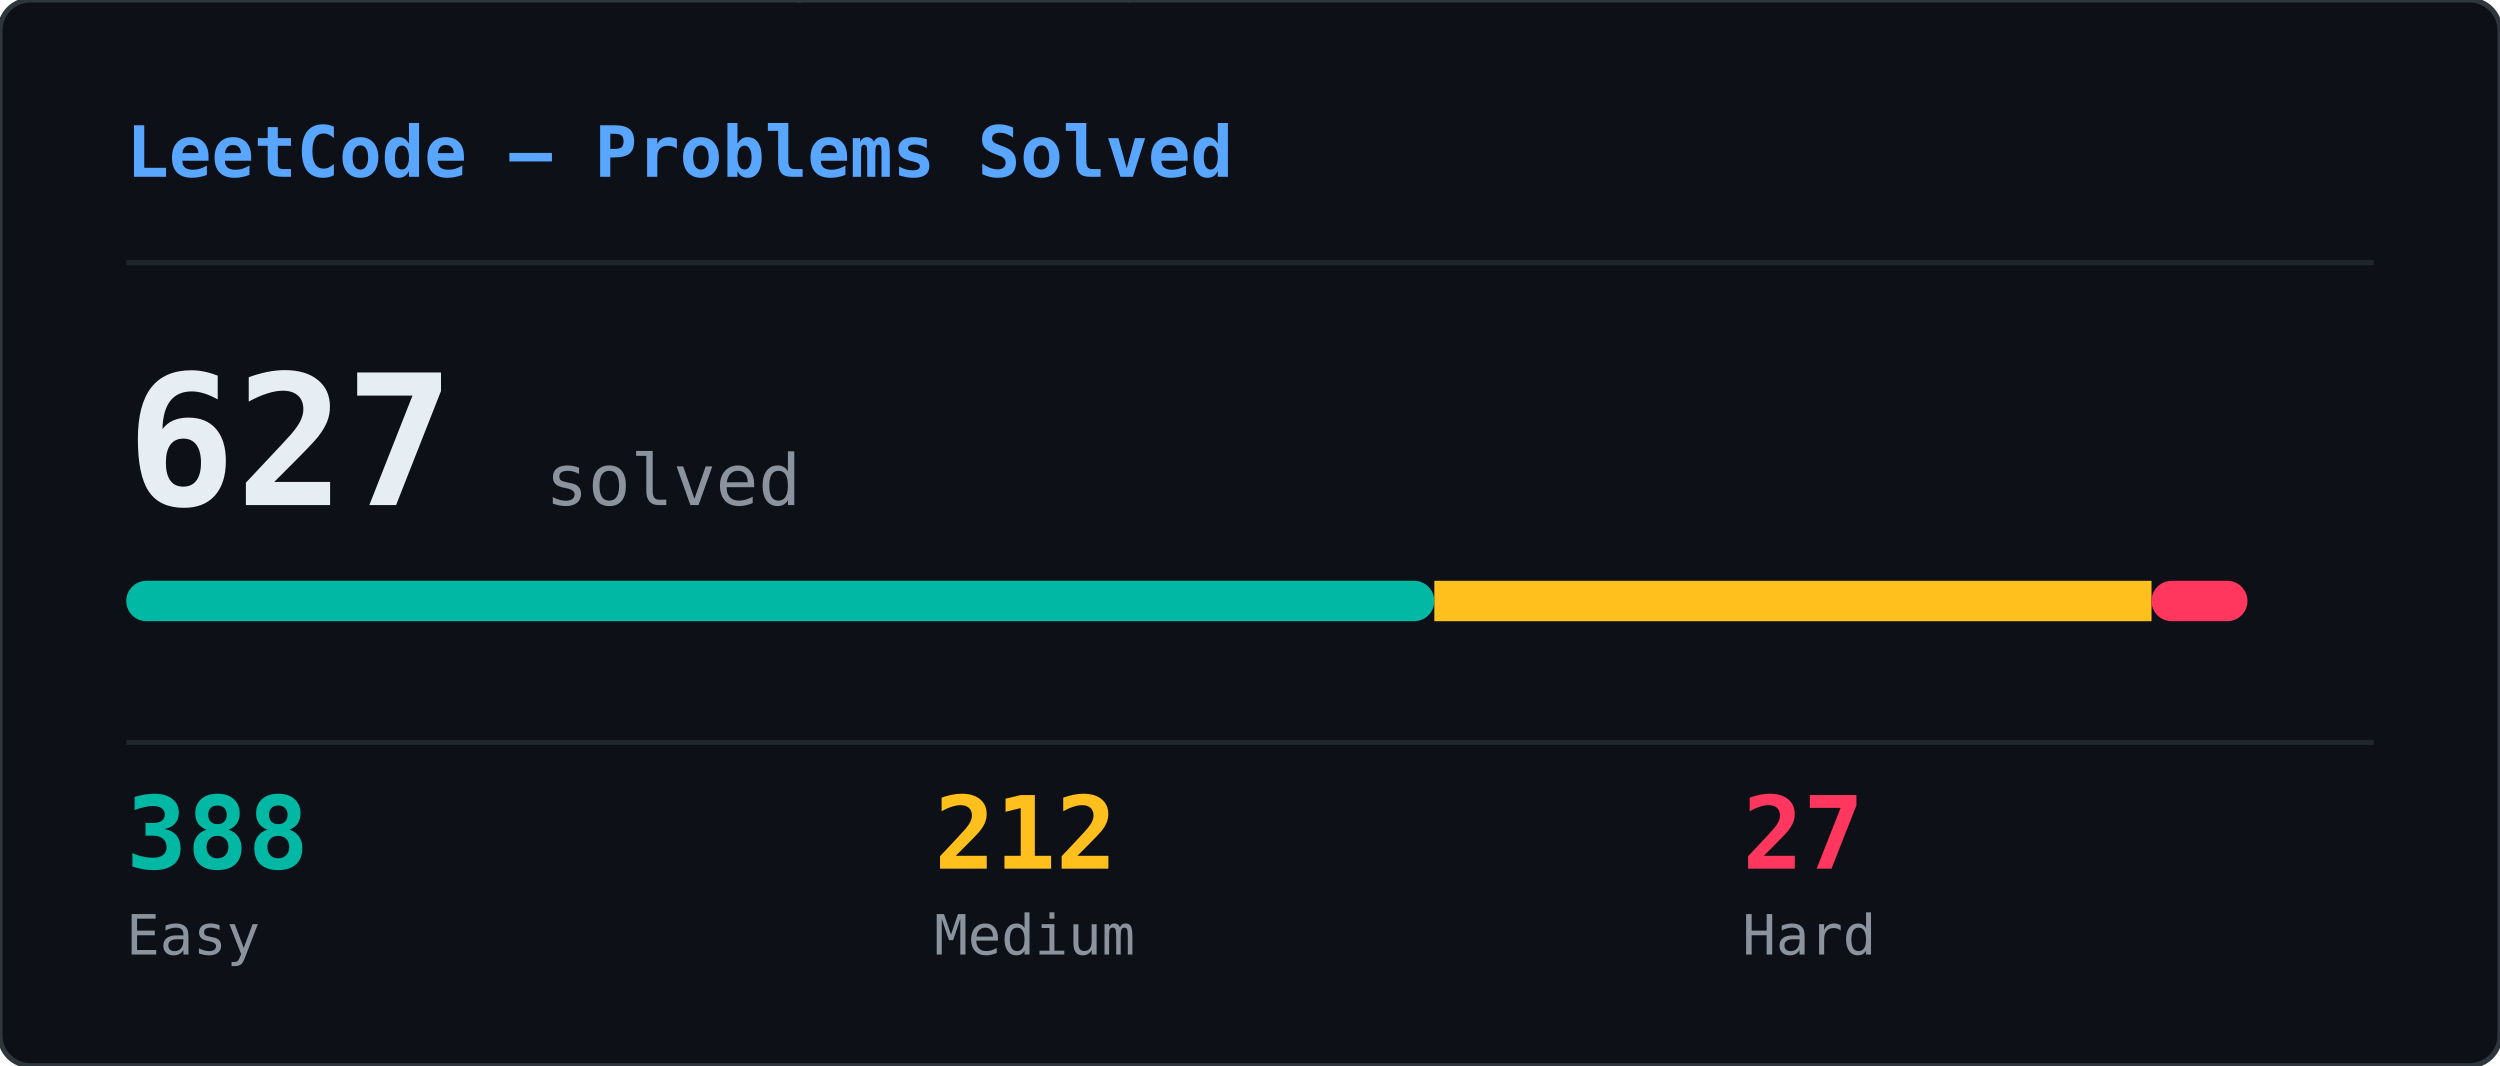
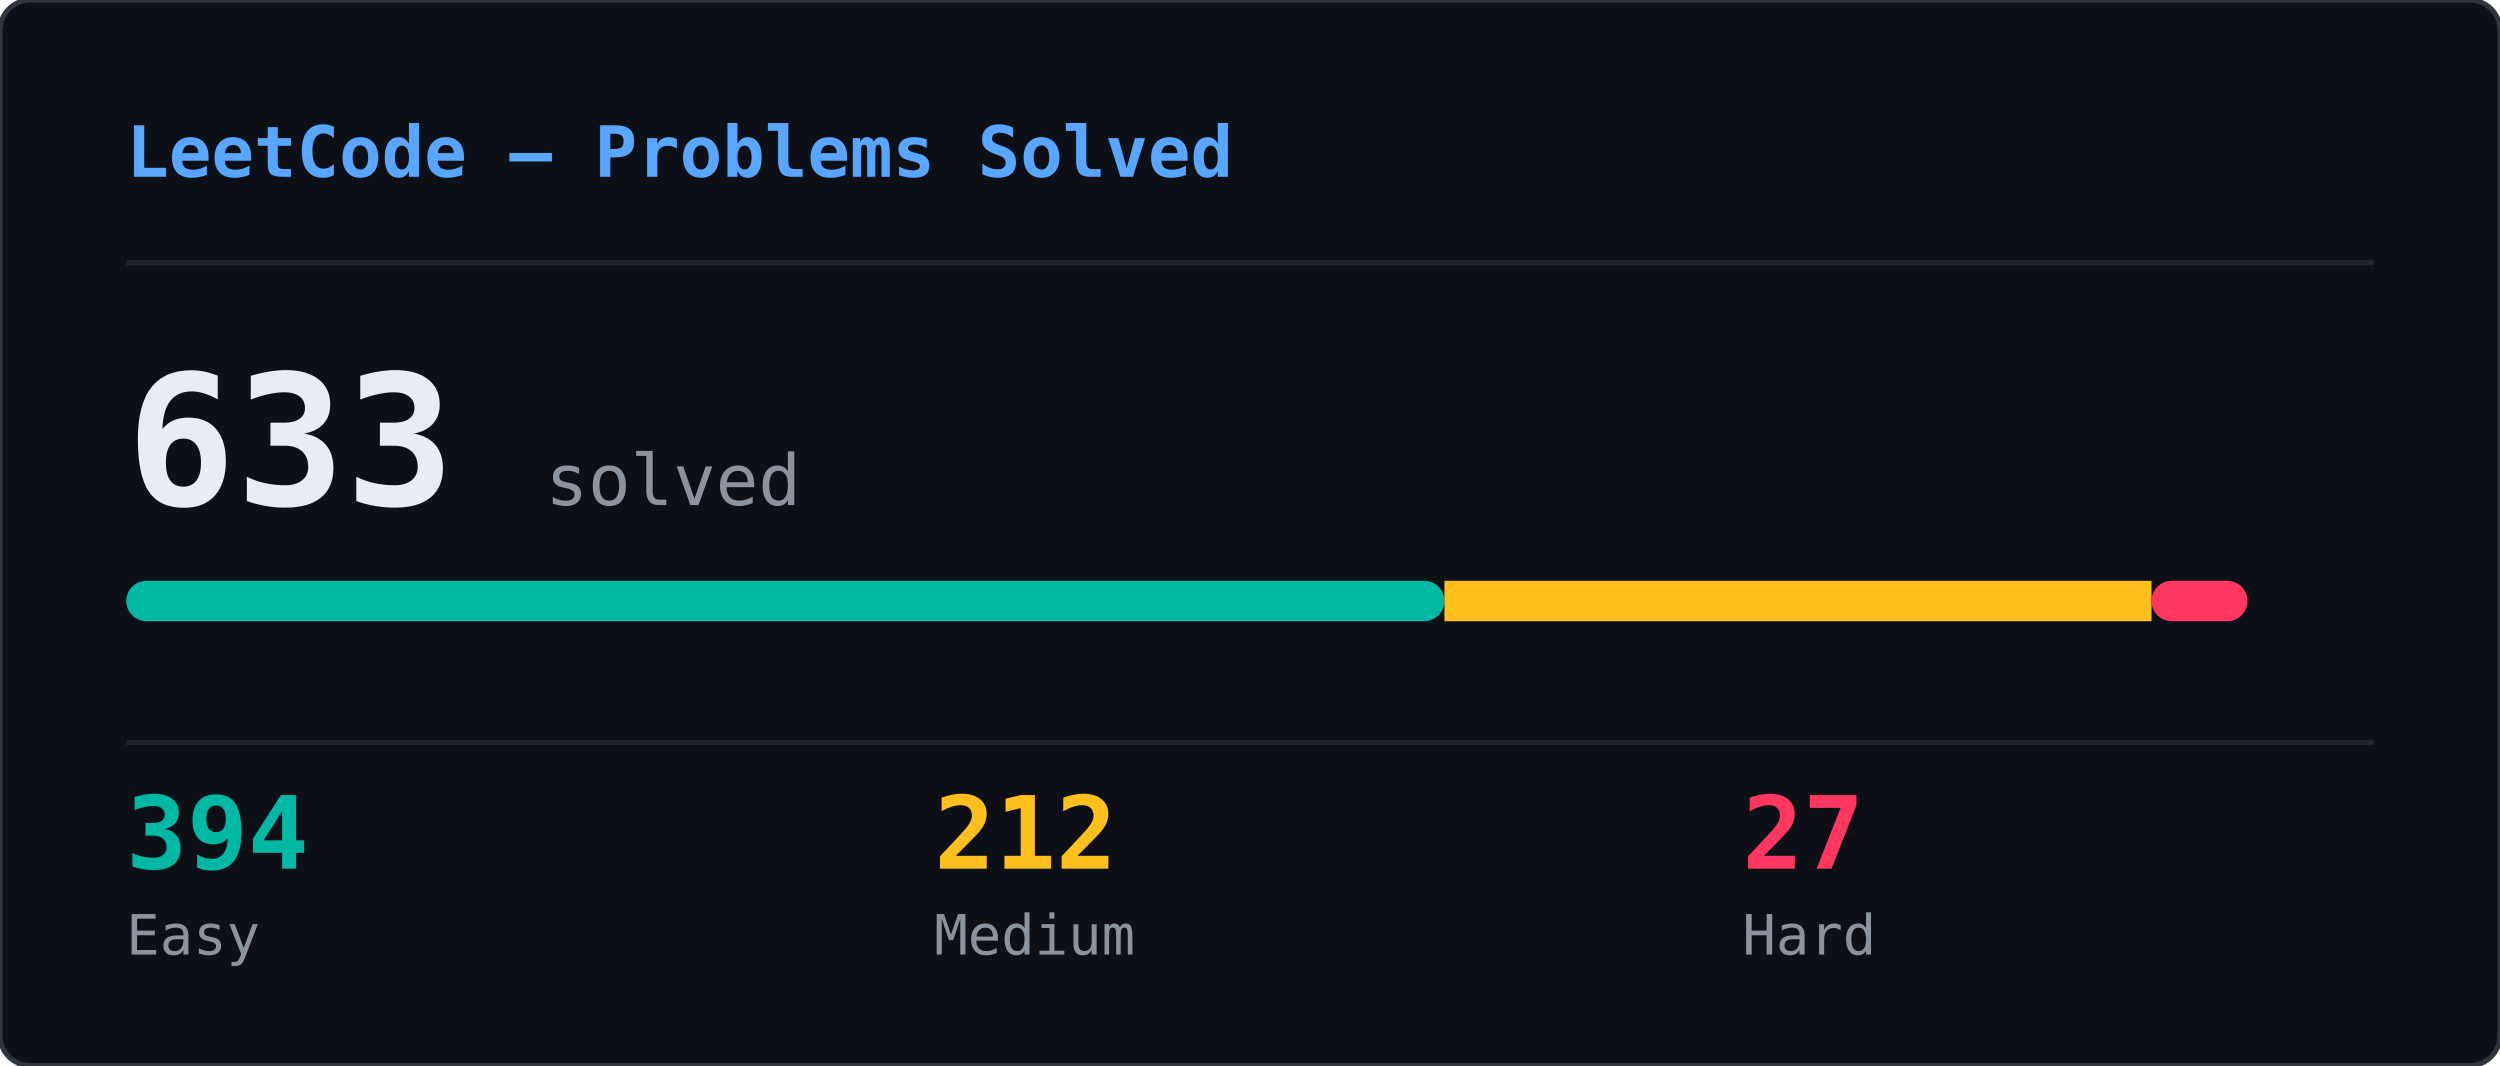
<svg xmlns="http://www.w3.org/2000/svg" width="495" height="211" viewBox="0 0 495 211">
  <defs>
    <clipPath id="lcs-clip">
      <rect width="495" height="211" rx="6" />
    </clipPath>
  </defs>
  <rect width="495" height="211" rx="6" fill="#0d1117" />
  <g clip-path="url(#lcs-clip)">
    <g opacity="0.22">
      <style>@keyframes lcs0{from{transform:translateY(-46px)}to{transform:translateY(225px)}}@keyframes lcs1{from{transform:translateY(-46px)}to{transform:translateY(225px)}}@keyframes lcs2{from{transform:translateY(-46px)}to{transform:translateY(225px)}}@keyframes lcs3{from{transform:translateY(-46px)}to{transform:translateY(225px)}}@keyframes lcs4{from{transform:translateY(-46px)}to{transform:translateY(225px)}}@keyframes lcs5{from{transform:translateY(-46px)}to{transform:translateY(225px)}}@keyframes lcs6{from{transform:translateY(-46px)}to{transform:translateY(225px)}}@keyframes lcs7{from{transform:translateY(-46px)}to{transform:translateY(225px)}}@keyframes lcs8{from{transform:translateY(-46px)}to{transform:translateY(225px)}}@keyframes lcs9{from{transform:translateY(-46px)}to{transform:translateY(225px)}}@keyframes lcs10{from{transform:translateY(-46px)}to{transform:translateY(225px)}}@keyframes lcs11{from{transform:translateY(-46px)}to{transform:translateY(225px)}}@keyframes lcs12{from{transform:translateY(-46px)}to{transform:translateY(225px)}}@keyframes lcs13{from{transform:translateY(-46px)}to{transform:translateY(225px)}}@keyframes lcs14{from{transform:translateY(-46px)}to{transform:translateY(225px)}}@keyframes lcs15{from{transform:translateY(-46px)}to{transform:translateY(225px)}}@keyframes lcs16{from{transform:translateY(-46px)}to{transform:translateY(225px)}}@keyframes lcs17{from{transform:translateY(-46px)}to{transform:translateY(225px)}}@keyframes lcs18{from{transform:translateY(-46px)}to{transform:translateY(225px)}}@keyframes lcs19{from{transform:translateY(-46px)}to{transform:translateY(225px)}}@keyframes lcs20{from{transform:translateY(-46px)}to{transform:translateY(225px)}}@keyframes lcs21{from{transform:translateY(-46px)}to{transform:translateY(225px)}}@keyframes lcs22{from{transform:translateY(-46px)}to{transform:translateY(225px)}}@keyframes lcs23{from{transform:translateY(-46px)}to{transform:translateY(225px)}}@keyframes lcs24{from{transform:translateY(-46px)}to{transform:translateY(225px)}}@keyframes lcs25{from{transform:translateY(-46px)}to{transform:translateY(225px)}}@keyframes lcs26{from{transform:translateY(-46px)}to{transform:translateY(225px)}}@keyframes lcs27{from{transform:translateY(-46px)}to{transform:translateY(225px)}}@keyframes lcs28{from{transform:translateY(-46px)}to{transform:translateY(225px)}}@keyframes lcs29{from{transform:translateY(-46px)}to{transform:translateY(225px)}}@keyframes lcs30{from{transform:translateY(-46px)}to{transform:translateY(225px)}}@keyframes lcs31{from{transform:translateY(-46px)}to{transform:translateY(225px)}}@keyframes lcs32{from{transform:translateY(-46px)}to{transform:translateY(225px)}}@keyframes lcs33{from{transform:translateY(-46px)}to{transform:translateY(225px)}}@keyframes lcs34{from{transform:translateY(-46px)}to{transform:translateY(225px)}}@keyframes lcs35{from{transform:translateY(-46px)}to{transform:translateY(225px)}}@keyframes lcs36{from{transform:translateY(-46px)}to{transform:translateY(225px)}}@keyframes lcs37{from{transform:translateY(-46px)}to{transform:translateY(225px)}}</style>
      <g style="animation:lcs0 2.69s linear infinite;animation-delay:-0.69s">
        <text x="193" y="0" font-family="monospace" font-size="12" fill="#00ff41">ﾚ</text>
        <text x="193" y="-14" font-family="monospace" font-size="12" fill="#00ff41" opacity="0.75">ﾀ</text>
        <text x="193" y="-28" font-family="monospace" font-size="12" fill="#00ff41" opacity="0.50">5</text>
        <text x="193" y="-42" font-family="monospace" font-size="12" fill="#00ff41" opacity="0.25">ｪ</text>
      </g>
      <g style="animation:lcs1 2.33s linear infinite;animation-delay:-1.70s">
        <text x="30" y="0" font-family="monospace" font-size="12" fill="#00ff41">ﾝ</text>
        <text x="30" y="-14" font-family="monospace" font-size="12" fill="#00ff41" opacity="0.75">3</text>
        <text x="30" y="-28" font-family="monospace" font-size="12" fill="#00ff41" opacity="0.50">ｼ</text>
        <text x="30" y="-42" font-family="monospace" font-size="12" fill="#00ff41" opacity="0.25">ﾂ</text>
      </g>
      <g style="animation:lcs2 2.46s linear infinite;animation-delay:-2.10s">
        <text x="169" y="0" font-family="monospace" font-size="12" fill="#00ff41">ﾗ</text>
        <text x="169" y="-14" font-family="monospace" font-size="12" fill="#00ff41" opacity="0.75">3</text>
        <text x="169" y="-28" font-family="monospace" font-size="12" fill="#00ff41" opacity="0.50">ﾉ</text>
        <text x="169" y="-42" font-family="monospace" font-size="12" fill="#00ff41" opacity="0.25">ｯ</text>
      </g>
      <g style="animation:lcs3 1.91s linear infinite;animation-delay:-1.44s">
        <text x="262" y="0" font-family="monospace" font-size="12" fill="#00ff41">ｴ</text>
        <text x="262" y="-14" font-family="monospace" font-size="12" fill="#00ff41" opacity="0.75">4</text>
        <text x="262" y="-28" font-family="monospace" font-size="12" fill="#00ff41" opacity="0.50">ｴ</text>
        <text x="262" y="-42" font-family="monospace" font-size="12" fill="#00ff41" opacity="0.25">ﾎ</text>
      </g>
      <g style="animation:lcs4 1.99s linear infinite;animation-delay:-1.00s">
        <text x="187" y="0" font-family="monospace" font-size="12" fill="#00ff41">ｭ</text>
        <text x="187" y="-14" font-family="monospace" font-size="12" fill="#00ff41" opacity="0.75">ｪ</text>
        <text x="187" y="-28" font-family="monospace" font-size="12" fill="#00ff41" opacity="0.50">ﾏ</text>
        <text x="187" y="-42" font-family="monospace" font-size="12" fill="#00ff41" opacity="0.25">ﾓ</text>
      </g>
      <g style="animation:lcs5 1.88s linear infinite;animation-delay:-0.23s">
        <text x="239" y="0" font-family="monospace" font-size="12" fill="#00ff41">ﾜ</text>
        <text x="239" y="-14" font-family="monospace" font-size="12" fill="#00ff41" opacity="0.75">ｳ</text>
        <text x="239" y="-28" font-family="monospace" font-size="12" fill="#00ff41" opacity="0.50">ｫ</text>
        <text x="239" y="-42" font-family="monospace" font-size="12" fill="#00ff41" opacity="0.25">ｻ</text>
      </g>
      <g style="animation:lcs6 2.32s linear infinite;animation-delay:-1.25s">
        <text x="121" y="0" font-family="monospace" font-size="12" fill="#00ff41">ﾙ</text>
        <text x="121" y="-14" font-family="monospace" font-size="12" fill="#00ff41" opacity="0.75">ｨ</text>
        <text x="121" y="-28" font-family="monospace" font-size="12" fill="#00ff41" opacity="0.50">ｪ</text>
        <text x="121" y="-42" font-family="monospace" font-size="12" fill="#00ff41" opacity="0.25">7</text>
      </g>
      <g style="animation:lcs7 2.60s linear infinite;animation-delay:-1.81s">
        <text x="247" y="0" font-family="monospace" font-size="12" fill="#00ff41">1</text>
        <text x="247" y="-14" font-family="monospace" font-size="12" fill="#00ff41" opacity="0.75">ｳ</text>
        <text x="247" y="-28" font-family="monospace" font-size="12" fill="#00ff41" opacity="0.50">ﾙ</text>
        <text x="247" y="-42" font-family="monospace" font-size="12" fill="#00ff41" opacity="0.25">ｹ</text>
      </g>
      <g style="animation:lcs8 2.73s linear infinite;animation-delay:-1.38s">
        <text x="291" y="0" font-family="monospace" font-size="12" fill="#00ff41">ﾛ</text>
        <text x="291" y="-14" font-family="monospace" font-size="12" fill="#00ff41" opacity="0.75">ｴ</text>
        <text x="291" y="-28" font-family="monospace" font-size="12" fill="#00ff41" opacity="0.50">ﾔ</text>
        <text x="291" y="-42" font-family="monospace" font-size="12" fill="#00ff41" opacity="0.25">ｮ</text>
      </g>
      <g style="animation:lcs9 2.46s linear infinite;animation-delay:-1.23s">
        <text x="413" y="0" font-family="monospace" font-size="12" fill="#00ff41">ｾ</text>
        <text x="413" y="-14" font-family="monospace" font-size="12" fill="#00ff41" opacity="0.75">ﾋ</text>
        <text x="413" y="-28" font-family="monospace" font-size="12" fill="#00ff41" opacity="0.50">ﾉ</text>
        <text x="413" y="-42" font-family="monospace" font-size="12" fill="#00ff41" opacity="0.25">ﾒ</text>
      </g>
      <g style="animation:lcs10 2.84s linear infinite;animation-delay:-2.57s">
        <text x="400" y="0" font-family="monospace" font-size="12" fill="#00ff41">ﾅ</text>
        <text x="400" y="-14" font-family="monospace" font-size="12" fill="#00ff41" opacity="0.75">ｴ</text>
        <text x="400" y="-28" font-family="monospace" font-size="12" fill="#00ff41" opacity="0.50">ﾅ</text>
        <text x="400" y="-42" font-family="monospace" font-size="12" fill="#00ff41" opacity="0.25">ﾃ</text>
      </g>
      <g style="animation:lcs11 1.94s linear infinite;animation-delay:-0.57s">
        <text x="333" y="0" font-family="monospace" font-size="12" fill="#00ff41">ﾓ</text>
        <text x="333" y="-14" font-family="monospace" font-size="12" fill="#00ff41" opacity="0.75">ﾚ</text>
        <text x="333" y="-28" font-family="monospace" font-size="12" fill="#00ff41" opacity="0.50">ﾐ</text>
        <text x="333" y="-42" font-family="monospace" font-size="12" fill="#00ff41" opacity="0.25">ﾚ</text>
      </g>
      <g style="animation:lcs12 2.65s linear infinite;animation-delay:-2.46s">
        <text x="400" y="0" font-family="monospace" font-size="12" fill="#00ff41">ｹ</text>
        <text x="400" y="-14" font-family="monospace" font-size="12" fill="#00ff41" opacity="0.75">ﾏ</text>
        <text x="400" y="-28" font-family="monospace" font-size="12" fill="#00ff41" opacity="0.50">ﾑ</text>
        <text x="400" y="-42" font-family="monospace" font-size="12" fill="#00ff41" opacity="0.25">ﾕ</text>
      </g>
      <g style="animation:lcs13 2.89s linear infinite;animation-delay:-0.44s">
        <text x="154" y="0" font-family="monospace" font-size="12" fill="#00ff41">ｮ</text>
        <text x="154" y="-14" font-family="monospace" font-size="12" fill="#00ff41" opacity="0.75">ﾛ</text>
        <text x="154" y="-28" font-family="monospace" font-size="12" fill="#00ff41" opacity="0.50">ｦ</text>
        <text x="154" y="-42" font-family="monospace" font-size="12" fill="#00ff41" opacity="0.25">ｼ</text>
      </g>
      <g style="animation:lcs14 2.00s linear infinite;animation-delay:-0.03s">
        <text x="69" y="0" font-family="monospace" font-size="12" fill="#00ff41">ﾙ</text>
        <text x="69" y="-14" font-family="monospace" font-size="12" fill="#00ff41" opacity="0.75">ﾈ</text>
        <text x="69" y="-28" font-family="monospace" font-size="12" fill="#00ff41" opacity="0.50">9</text>
        <text x="69" y="-42" font-family="monospace" font-size="12" fill="#00ff41" opacity="0.25">ﾃ</text>
      </g>
      <g style="animation:lcs15 1.52s linear infinite;animation-delay:-0.32s">
        <text x="87" y="0" font-family="monospace" font-size="12" fill="#00ff41">ｻ</text>
        <text x="87" y="-14" font-family="monospace" font-size="12" fill="#00ff41" opacity="0.75">9</text>
        <text x="87" y="-28" font-family="monospace" font-size="12" fill="#00ff41" opacity="0.50">ﾇ</text>
        <text x="87" y="-42" font-family="monospace" font-size="12" fill="#00ff41" opacity="0.25">7</text>
      </g>
      <g style="animation:lcs16 3.01s linear infinite;animation-delay:-0.91s">
        <text x="445" y="0" font-family="monospace" font-size="12" fill="#00ff41">ｸ</text>
        <text x="445" y="-14" font-family="monospace" font-size="12" fill="#00ff41" opacity="0.75">ﾌ</text>
        <text x="445" y="-28" font-family="monospace" font-size="12" fill="#00ff41" opacity="0.50">ﾒ</text>
        <text x="445" y="-42" font-family="monospace" font-size="12" fill="#00ff41" opacity="0.25">0</text>
      </g>
      <g style="animation:lcs17 1.56s linear infinite;animation-delay:-0.57s">
        <text x="340" y="0" font-family="monospace" font-size="12" fill="#00ff41">ｹ</text>
        <text x="340" y="-14" font-family="monospace" font-size="12" fill="#00ff41" opacity="0.75">ｿ</text>
        <text x="340" y="-28" font-family="monospace" font-size="12" fill="#00ff41" opacity="0.50">1</text>
        <text x="340" y="-42" font-family="monospace" font-size="12" fill="#00ff41" opacity="0.25">ﾄ</text>
      </g>
      <g style="animation:lcs18 1.57s linear infinite;animation-delay:-0.71s">
        <text x="248" y="0" font-family="monospace" font-size="12" fill="#00ff41">ﾝ</text>
        <text x="248" y="-14" font-family="monospace" font-size="12" fill="#00ff41" opacity="0.75">ｫ</text>
        <text x="248" y="-28" font-family="monospace" font-size="12" fill="#00ff41" opacity="0.50">ﾍ</text>
        <text x="248" y="-42" font-family="monospace" font-size="12" fill="#00ff41" opacity="0.25">ﾉ</text>
      </g>
      <g style="animation:lcs19 2.98s linear infinite;animation-delay:-2.87s">
        <text x="375" y="0" font-family="monospace" font-size="12" fill="#00ff41">3</text>
        <text x="375" y="-14" font-family="monospace" font-size="12" fill="#00ff41" opacity="0.75">ｪ</text>
        <text x="375" y="-28" font-family="monospace" font-size="12" fill="#00ff41" opacity="0.50">8</text>
        <text x="375" y="-42" font-family="monospace" font-size="12" fill="#00ff41" opacity="0.25">ﾙ</text>
      </g>
      <g style="animation:lcs20 1.62s linear infinite;animation-delay:-0.17s">
        <text x="48" y="0" font-family="monospace" font-size="12" fill="#00ff41">0</text>
        <text x="48" y="-14" font-family="monospace" font-size="12" fill="#00ff41" opacity="0.75">ｩ</text>
        <text x="48" y="-28" font-family="monospace" font-size="12" fill="#00ff41" opacity="0.50">ｻ</text>
        <text x="48" y="-42" font-family="monospace" font-size="12" fill="#00ff41" opacity="0.25">ｸ</text>
      </g>
      <g style="animation:lcs21 2.87s linear infinite;animation-delay:-1.24s">
        <text x="235" y="0" font-family="monospace" font-size="12" fill="#00ff41">6</text>
        <text x="235" y="-14" font-family="monospace" font-size="12" fill="#00ff41" opacity="0.75">5</text>
        <text x="235" y="-28" font-family="monospace" font-size="12" fill="#00ff41" opacity="0.50">ﾑ</text>
        <text x="235" y="-42" font-family="monospace" font-size="12" fill="#00ff41" opacity="0.25">ｺ</text>
      </g>
      <g style="animation:lcs22 1.86s linear infinite;animation-delay:-0.39s">
        <text x="337" y="0" font-family="monospace" font-size="12" fill="#00ff41">ﾎ</text>
        <text x="337" y="-14" font-family="monospace" font-size="12" fill="#00ff41" opacity="0.75">ﾙ</text>
        <text x="337" y="-28" font-family="monospace" font-size="12" fill="#00ff41" opacity="0.50">ｲ</text>
        <text x="337" y="-42" font-family="monospace" font-size="12" fill="#00ff41" opacity="0.25">ｭ</text>
      </g>
      <g style="animation:lcs23 1.84s linear infinite;animation-delay:-1.79s">
        <text x="212" y="0" font-family="monospace" font-size="12" fill="#00ff41">9</text>
        <text x="212" y="-14" font-family="monospace" font-size="12" fill="#00ff41" opacity="0.75">7</text>
        <text x="212" y="-28" font-family="monospace" font-size="12" fill="#00ff41" opacity="0.50">ｪ</text>
        <text x="212" y="-42" font-family="monospace" font-size="12" fill="#00ff41" opacity="0.25">ﾜ</text>
      </g>
      <g style="animation:lcs24 2.52s linear infinite;animation-delay:-0.48s">
        <text x="336" y="0" font-family="monospace" font-size="12" fill="#00ff41">ﾌ</text>
        <text x="336" y="-14" font-family="monospace" font-size="12" fill="#00ff41" opacity="0.75">ｲ</text>
        <text x="336" y="-28" font-family="monospace" font-size="12" fill="#00ff41" opacity="0.50">ﾇ</text>
        <text x="336" y="-42" font-family="monospace" font-size="12" fill="#00ff41" opacity="0.25">ﾂ</text>
      </g>
      <g style="animation:lcs25 1.69s linear infinite;animation-delay:-1.57s">
        <text x="390" y="0" font-family="monospace" font-size="12" fill="#00ff41">7</text>
        <text x="390" y="-14" font-family="monospace" font-size="12" fill="#00ff41" opacity="0.75">ﾅ</text>
        <text x="390" y="-28" font-family="monospace" font-size="12" fill="#00ff41" opacity="0.50">ﾗ</text>
        <text x="390" y="-42" font-family="monospace" font-size="12" fill="#00ff41" opacity="0.25">ﾆ</text>
      </g>
      <g style="animation:lcs26 1.63s linear infinite;animation-delay:-0.62s">
        <text x="19" y="0" font-family="monospace" font-size="12" fill="#00ff41">ｷ</text>
        <text x="19" y="-14" font-family="monospace" font-size="12" fill="#00ff41" opacity="0.75">ﾔ</text>
        <text x="19" y="-28" font-family="monospace" font-size="12" fill="#00ff41" opacity="0.50">ﾜ</text>
        <text x="19" y="-42" font-family="monospace" font-size="12" fill="#00ff41" opacity="0.25">ﾚ</text>
      </g>
      <g style="animation:lcs27 1.57s linear infinite;animation-delay:-1.34s">
        <text x="121" y="0" font-family="monospace" font-size="12" fill="#00ff41">8</text>
        <text x="121" y="-14" font-family="monospace" font-size="12" fill="#00ff41" opacity="0.75">ｻ</text>
        <text x="121" y="-28" font-family="monospace" font-size="12" fill="#00ff41" opacity="0.50">ﾚ</text>
        <text x="121" y="-42" font-family="monospace" font-size="12" fill="#00ff41" opacity="0.25">5</text>
      </g>
      <g style="animation:lcs28 2.24s linear infinite;animation-delay:-1.18s">
        <text x="133" y="0" font-family="monospace" font-size="12" fill="#00ff41">ﾏ</text>
        <text x="133" y="-14" font-family="monospace" font-size="12" fill="#00ff41" opacity="0.75">ｼ</text>
        <text x="133" y="-28" font-family="monospace" font-size="12" fill="#00ff41" opacity="0.50">ｩ</text>
        <text x="133" y="-42" font-family="monospace" font-size="12" fill="#00ff41" opacity="0.25">ﾋ</text>
      </g>
      <g style="animation:lcs29 2.67s linear infinite;animation-delay:-2.13s">
        <text x="475" y="0" font-family="monospace" font-size="12" fill="#00ff41">1</text>
        <text x="475" y="-14" font-family="monospace" font-size="12" fill="#00ff41" opacity="0.75">ﾖ</text>
        <text x="475" y="-28" font-family="monospace" font-size="12" fill="#00ff41" opacity="0.50">ﾁ</text>
        <text x="475" y="-42" font-family="monospace" font-size="12" fill="#00ff41" opacity="0.25">ﾆ</text>
      </g>
      <g style="animation:lcs30 2.97s linear infinite;animation-delay:-1.16s">
        <text x="17" y="0" font-family="monospace" font-size="12" fill="#00ff41">ｾ</text>
        <text x="17" y="-14" font-family="monospace" font-size="12" fill="#00ff41" opacity="0.75">ﾇ</text>
        <text x="17" y="-28" font-family="monospace" font-size="12" fill="#00ff41" opacity="0.50">ﾈ</text>
        <text x="17" y="-42" font-family="monospace" font-size="12" fill="#00ff41" opacity="0.25">ﾖ</text>
      </g>
      <g style="animation:lcs31 3.08s linear infinite;animation-delay:-0.74s">
        <text x="221" y="0" font-family="monospace" font-size="12" fill="#00ff41">ｩ</text>
        <text x="221" y="-14" font-family="monospace" font-size="12" fill="#00ff41" opacity="0.75">ﾈ</text>
        <text x="221" y="-28" font-family="monospace" font-size="12" fill="#00ff41" opacity="0.50">ｸ</text>
        <text x="221" y="-42" font-family="monospace" font-size="12" fill="#00ff41" opacity="0.25">ｻ</text>
      </g>
      <g style="animation:lcs32 2.15s linear infinite;animation-delay:-1.13s">
        <text x="266" y="0" font-family="monospace" font-size="12" fill="#00ff41">ﾎ</text>
        <text x="266" y="-14" font-family="monospace" font-size="12" fill="#00ff41" opacity="0.75">ﾄ</text>
        <text x="266" y="-28" font-family="monospace" font-size="12" fill="#00ff41" opacity="0.50">ﾁ</text>
        <text x="266" y="-42" font-family="monospace" font-size="12" fill="#00ff41" opacity="0.25">ﾆ</text>
      </g>
      <g style="animation:lcs33 3.02s linear infinite;animation-delay:-1.95s">
        <text x="21" y="0" font-family="monospace" font-size="12" fill="#00ff41">ﾙ</text>
        <text x="21" y="-14" font-family="monospace" font-size="12" fill="#00ff41" opacity="0.75">ｶ</text>
        <text x="21" y="-28" font-family="monospace" font-size="12" fill="#00ff41" opacity="0.50">ｹ</text>
        <text x="21" y="-42" font-family="monospace" font-size="12" fill="#00ff41" opacity="0.25">ｶ</text>
      </g>
      <g style="animation:lcs34 1.74s linear infinite;animation-delay:-1.48s">
        <text x="405" y="0" font-family="monospace" font-size="12" fill="#00ff41">ﾆ</text>
        <text x="405" y="-14" font-family="monospace" font-size="12" fill="#00ff41" opacity="0.75">3</text>
        <text x="405" y="-28" font-family="monospace" font-size="12" fill="#00ff41" opacity="0.50">ﾄ</text>
        <text x="405" y="-42" font-family="monospace" font-size="12" fill="#00ff41" opacity="0.25">ﾗ</text>
      </g>
      <g style="animation:lcs35 1.57s linear infinite;animation-delay:-1.15s">
        <text x="401" y="0" font-family="monospace" font-size="12" fill="#00ff41">ｸ</text>
        <text x="401" y="-14" font-family="monospace" font-size="12" fill="#00ff41" opacity="0.75">0</text>
        <text x="401" y="-28" font-family="monospace" font-size="12" fill="#00ff41" opacity="0.50">ﾉ</text>
        <text x="401" y="-42" font-family="monospace" font-size="12" fill="#00ff41" opacity="0.25">ﾕ</text>
      </g>
      <g style="animation:lcs36 1.82s linear infinite;animation-delay:-1.21s">
        <text x="249" y="0" font-family="monospace" font-size="12" fill="#00ff41">ﾘ</text>
        <text x="249" y="-14" font-family="monospace" font-size="12" fill="#00ff41" opacity="0.75">ｯ</text>
        <text x="249" y="-28" font-family="monospace" font-size="12" fill="#00ff41" opacity="0.50">ｲ</text>
        <text x="249" y="-42" font-family="monospace" font-size="12" fill="#00ff41" opacity="0.25">ﾇ</text>
      </g>
      <g style="animation:lcs37 2.58s linear infinite;animation-delay:-0.99s">
        <text x="295" y="0" font-family="monospace" font-size="12" fill="#00ff41">ﾕ</text>
        <text x="295" y="-14" font-family="monospace" font-size="12" fill="#00ff41" opacity="0.75">ﾋ</text>
        <text x="295" y="-28" font-family="monospace" font-size="12" fill="#00ff41" opacity="0.50">8</text>
        <text x="295" y="-42" font-family="monospace" font-size="12" fill="#00ff41" opacity="0.25">ｭ</text>
      </g>
    </g>
  </g>
  <rect width="495" height="211" rx="6" fill="none" stroke="#30363d" stroke-width="1" />
  <text x="25" y="35" font-family="monospace" font-size="14" font-weight="600" fill="#58a6ff">LeetCode — Problems Solved</text>
  <line x1="25" y1="52" x2="470" y2="52" stroke="#21262d" stroke-width="1" />
-   <text x="25" y="100" font-family="monospace" font-size="36" font-weight="700" fill="#e6edf3">627</text>
+   <text x="25" y="100" font-family="monospace" font-size="36" font-weight="700" fill="#e6edf3">633</text>
  <text x="108" y="100" font-family="monospace" font-size="14" fill="#8b949e">solved</text>
-   <rect x="25" y="115" width="259" height="8" rx="4" fill="#00b8a3" />
-   <rect x="284" y="115" width="142" height="8" fill="#ffc01e" />
+   <rect x="25" y="115" width="261" height="8" rx="4" fill="#00b8a3" />
+   <rect x="286" y="115" width="140" height="8" fill="#ffc01e" />
  <rect x="426" y="115" width="19" height="8" rx="4" fill="#ff375f" />
  <line x1="25" y1="147" x2="470" y2="147" stroke="#21262d" stroke-width="1" />
-   <text x="25" y="172" font-family="monospace" font-size="20" font-weight="700" fill="#00b8a3">388</text>
+   <text x="25" y="172" font-family="monospace" font-size="20" font-weight="700" fill="#00b8a3">394</text>
  <text x="25" y="189" font-family="monospace" font-size="11" fill="#8b949e">Easy</text>
  <text x="185" y="172" font-family="monospace" font-size="20" font-weight="700" fill="#ffc01e">212</text>
  <text x="185" y="189" font-family="monospace" font-size="11" fill="#8b949e">Medium</text>
  <text x="345" y="172" font-family="monospace" font-size="20" font-weight="700" fill="#ff375f">27</text>
  <text x="345" y="189" font-family="monospace" font-size="11" fill="#8b949e">Hard</text>
</svg>
